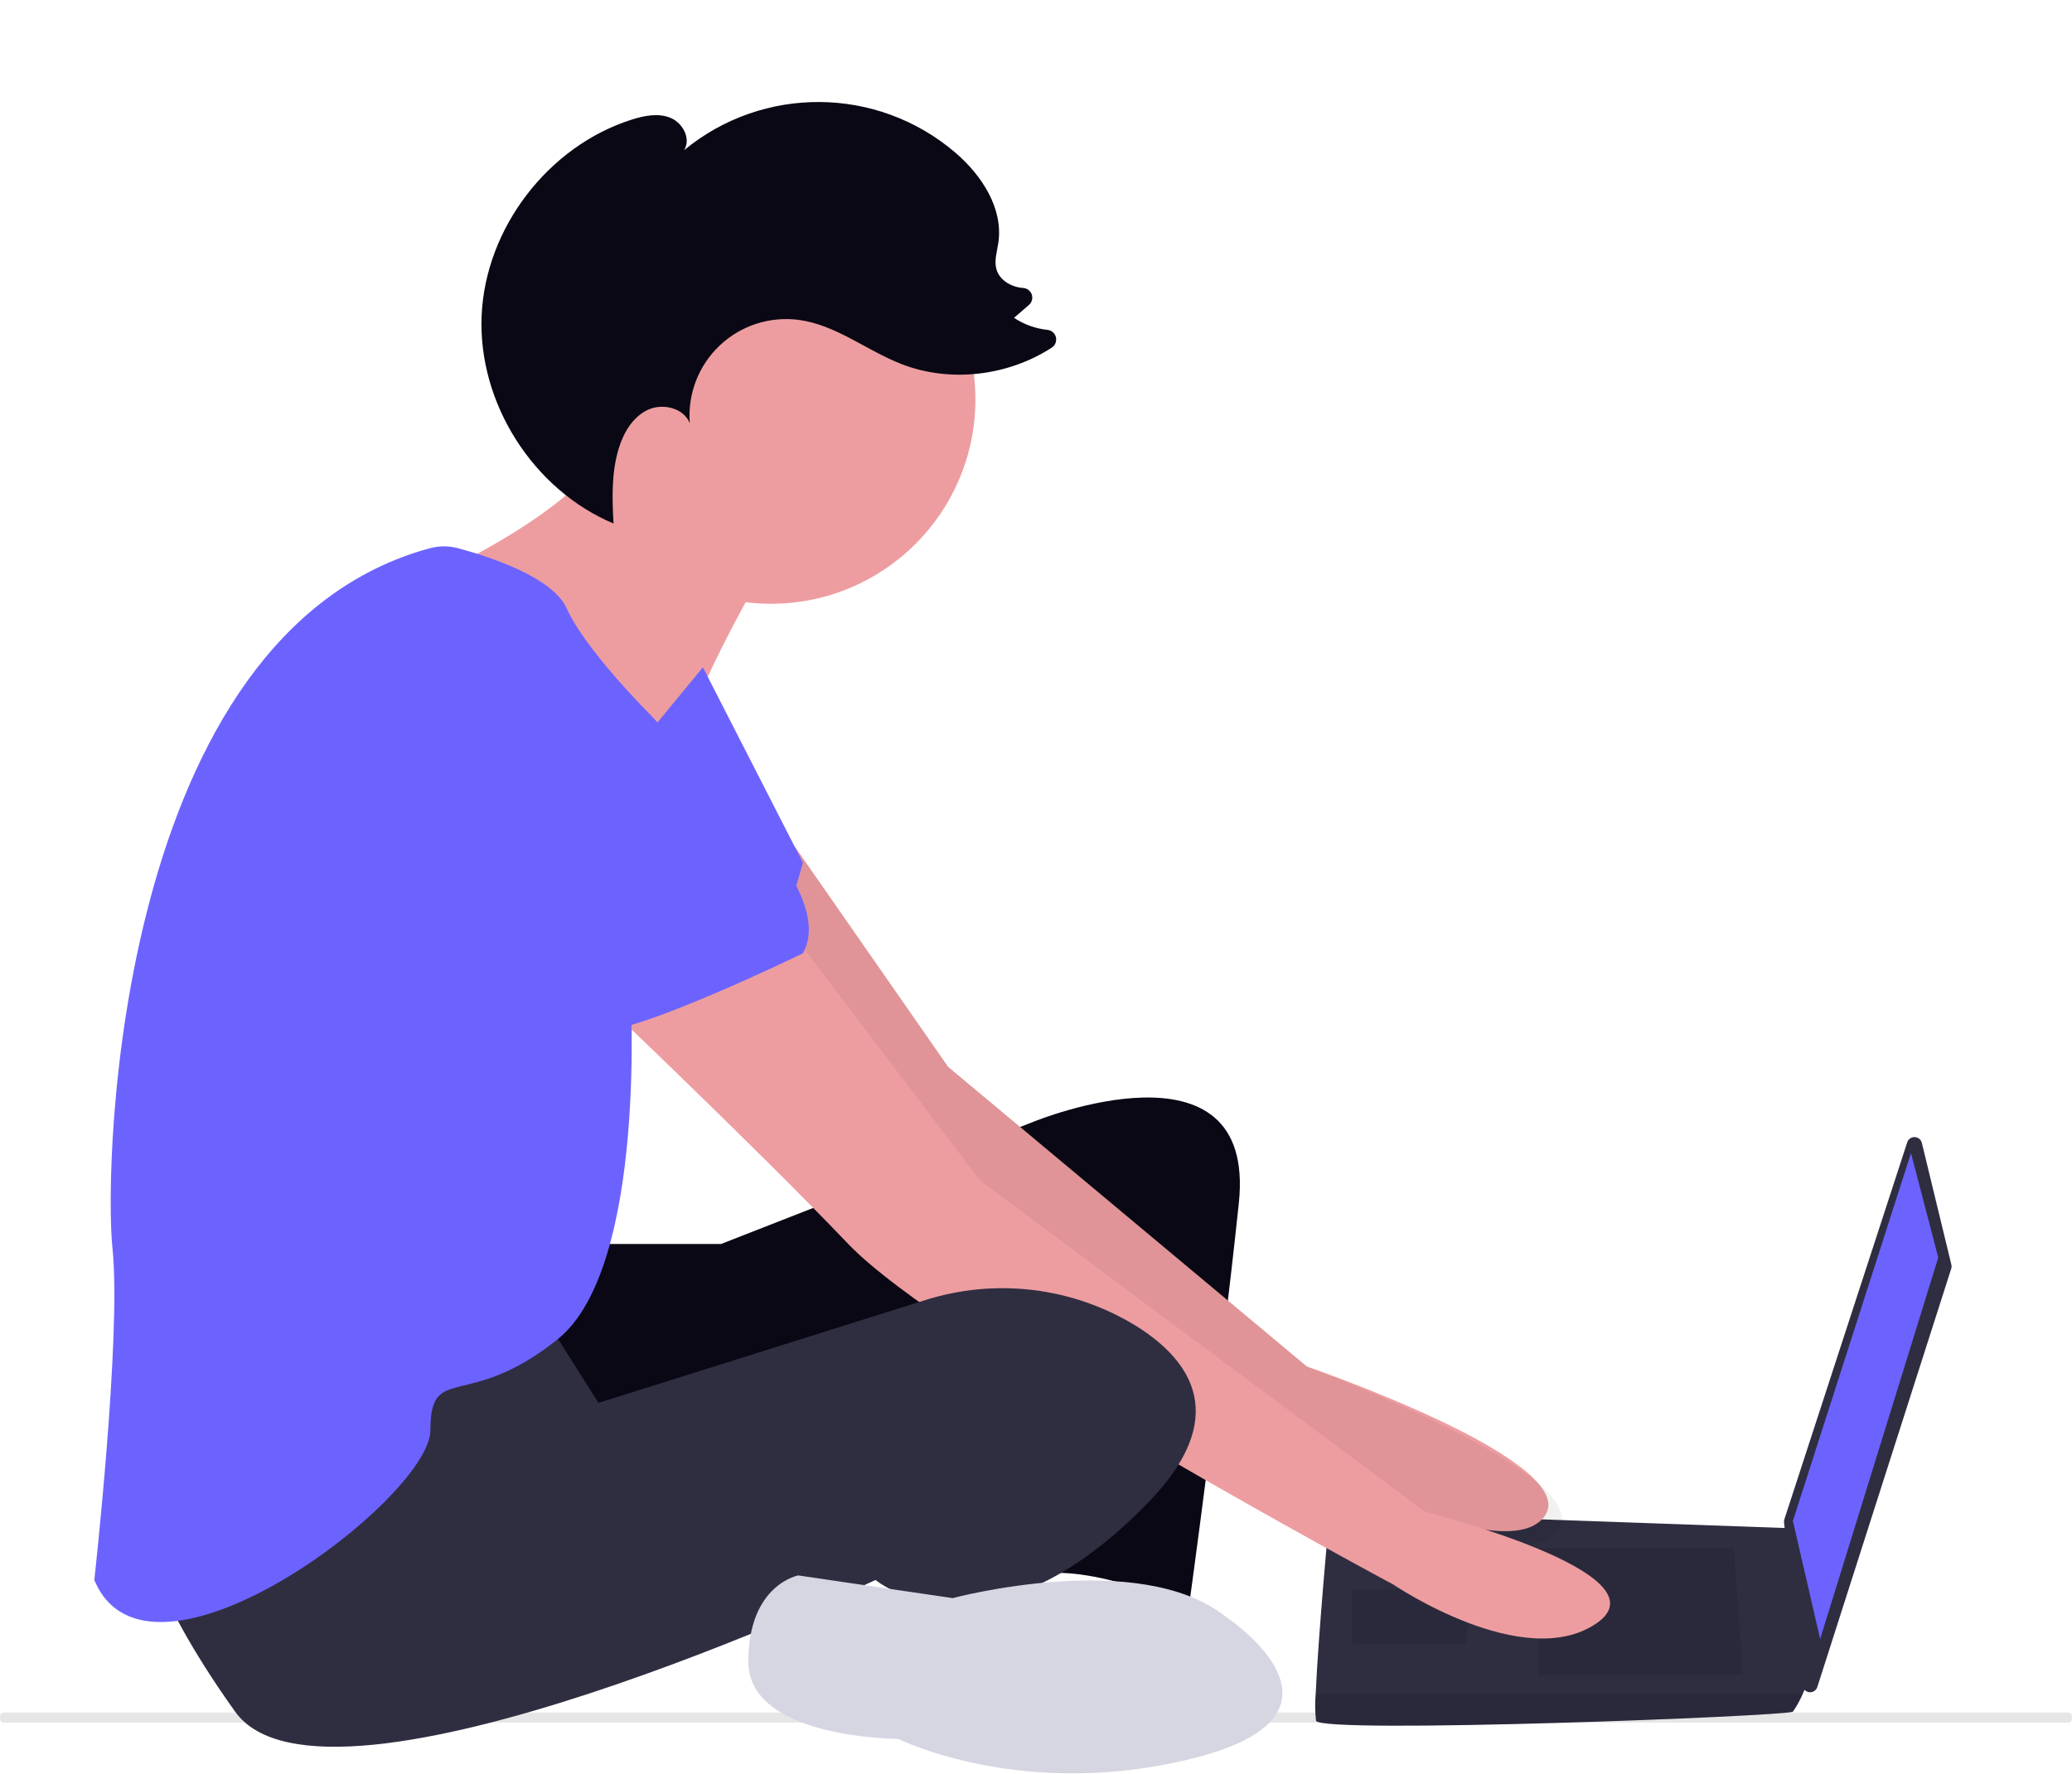
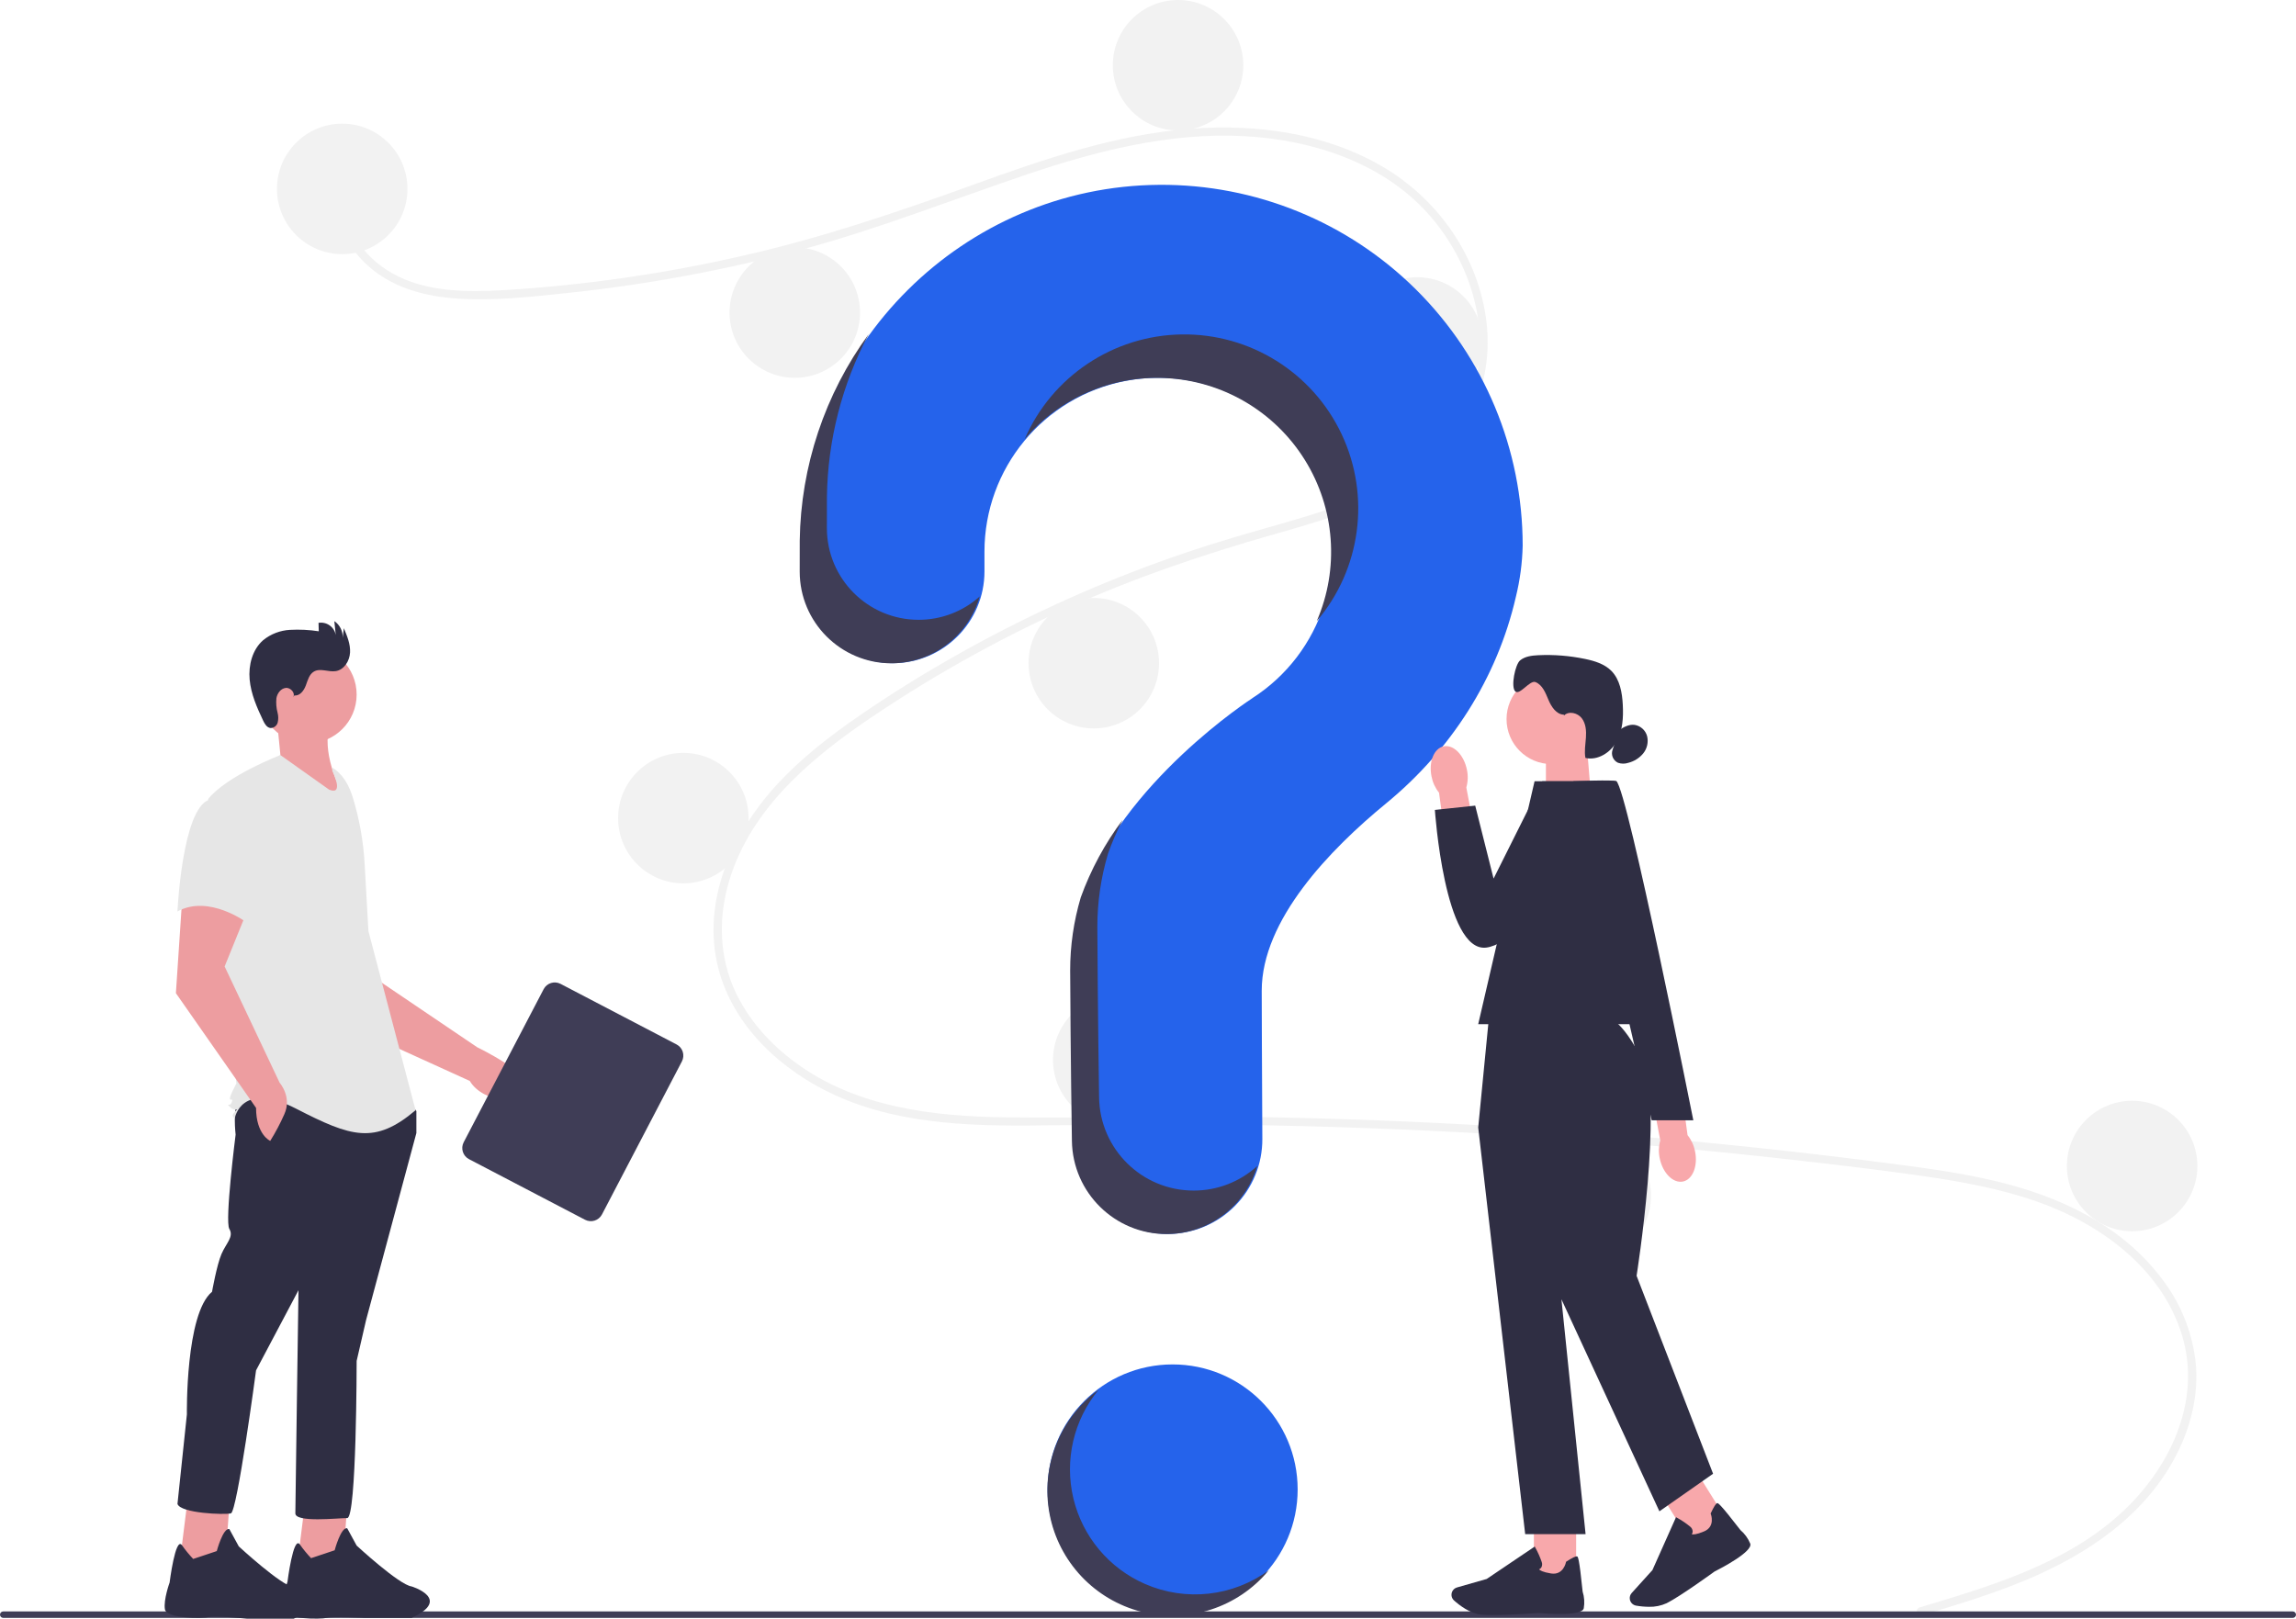
- <svg xmlns="http://www.w3.org/2000/svg" width="800.932" height="685.684" viewBox="0 0 800.932 685.684" role="img" artist="Katerina Limpitsouni" source="https://undraw.co/">
-   <g transform="translate(-673.43 -291.537)">
-     <path d="M255.615,690.678c0,1.077.589,1.953,1.32,1.956h798.284c.733,0,1.328-.876,1.328-1.956s-.595-1.956-1.328-1.956H256.943c-.731,0-1.326.867-1.328,1.945Z" transform="translate(417.815 264.968)" fill="#e6e6e6" />
-     <g transform="translate(709.893 291.537)">
-       <path d="M862.8,562.914l11.409,47.062a2.942,2.942,0,0,1-.057,1.588L822.4,773.293a2.94,2.94,0,0,1-5.72-.564l-7.159-63a2.943,2.943,0,0,1,.126-1.243l47.5-145.787a2.94,2.94,0,0,1,5.652.219Z" transform="translate(-156.371 -121.02)" fill="#2f2e41" />
-       <path d="M770.185,412.038l10.536,40.378L735.074,599.885l-10.533-45.644Z" transform="translate(-67.954 33.826)" fill="#6c63ff" />
-       <path d="M755.294,685.036c1.756,5.267,182.581-1.755,184.336-3.511a38.1,38.1,0,0,0,3.862-7.022c1.65-3.511,3.16-7.022,3.16-7.022l-7.022-56.846L760.561,604.28s-4.477,48.173-5.39,70.223a52.674,52.674,0,0,0,.123,10.534Z" transform="translate(-283.042 -19.719)" fill="#2f2e41" />
-       <path d="M770.445,458.005l3.509,49.156h-79V458.005Z" transform="translate(-136.679 140.595)" opacity="0.1" />
-       <path d="M718.935,462.825l.472-.093-2.226,21.159h-43.89V462.825Z" transform="translate(-186.994 151.575)" opacity="0.1" />
-       <path d="M755.294,635.947c1.756,5.267,182.581-1.755,184.336-3.511a38.1,38.1,0,0,0,3.862-7.022H755.171a52.674,52.674,0,0,0,.123,10.534Z" transform="translate(-283.042 29.37)" opacity="0.1" />
-       <path d="M701.736,612.7h49.156l121.135-47.4s86.024-35.112,79,31.6-19.311,156.247-19.311,156.247-38.623-17.556-59.69-12.289S865,633.763,865,633.763s-172.047,82.512-187.847,71.979-19.311-84.268-19.311-84.268Z" transform="translate(-508.622 -131.716)" fill="#090814" />
-       <path d="M725.184,526.777l59.489,85.472L923.364,728.117s108.959,37.389,91.4,58.456-105.448-28.611-105.448-28.611S749.562,642.094,744.3,633.316s-63.2-91.29-63.2-91.29Z" transform="translate(-454.624 -199.736)" fill="#ed9da0" />
-       <path d="M725.184,526.777l59.489,85.472L923.364,728.117s114.293,42.639,96.738,63.706-110.782-33.861-110.782-33.861S749.562,642.094,744.3,633.316s-63.2-91.29-63.2-91.29Z" transform="translate(-454.624 -199.736)" opacity="0.058" />
-       <path d="M774.141,543.536s-26.334,45.645-31.6,70.223-79-49.156-79-49.156l-9.656-25.456s69.345-32.478,64.079-58.812S774.141,543.536,774.141,543.536Z" transform="translate(-517.826 -318.87)" fill="#ed9da0" />
-       <circle cx="79.001" cy="79.001" r="79.001" transform="translate(182.579 75.442)" fill="#ed9da0" />
-       <path d="M753.21,537.178l71.979,94.8L997.235,760.137s94.4,23.767,66.311,43.078-78.6-14.989-78.6-14.989-173.8-93.046-210.67-131.669S668.942,552.979,668.942,552.979Z" transform="translate(-482.85 -175.577)" fill="#ed9da0" />
-       <path d="M774.467,589.243,795.534,622.6l125.73-39.555a98.857,98.857,0,0,1,82.307,9.93c21.945,13.825,35.99,35.77,4.389,68.248-63.2,64.956-105.335,29.845-105.335,29.845S690.2,791.135,655.087,741.979s-36.867-73.734-36.867-73.734S753.4,583.977,774.467,589.243Z" transform="translate(-600.664 -80.173)" fill="#2f2e41" />
-       <path d="M873.356,627.477s56.178,36.867-10.534,54.423-115.868-7.022-115.868-7.022-57.934,0-57.934-29.845,19.311-33.356,19.311-33.356l59.69,8.778S840,601.143,873.356,627.477Z" transform="translate(-436.215 -2.538)" fill="#d6d6e3" />
-       <g transform="translate(0 211.245)">
-         <path d="M724.234,506.005l38.623,75.49s-8.778,36.867-22.822,40.378S666.3,576.229,666.3,576.229Z" transform="translate(-488.986 -459.229)" fill="#6c63ff" />
-         <path d="M742.722,492.632a20.836,20.836,0,0,1,10.845.028c11.269,3.025,36.533,11.034,41.949,23.222,7.022,15.8,31.6,40.378,31.6,40.378s33.356,33.356,26.334,56.179S820.095,661.6,820.095,661.6s7.022,108.846-28.089,136.935-49.157,8.778-49.157,35.112S634,942.488,612.936,891.576c0,0,10.534-94.8,7.022-128.157C616.5,730.544,621.564,525.432,742.722,492.632Z" transform="translate(-612.936 -491.927)" fill="#6c63ff" />
-         <path d="M726.231,508.7s107.091,79,87.779,112.357c0,0-64.956,31.6-79,29.845s-68.468-63.2-82.512-68.468S631.43,482.367,726.231,508.7Z" transform="translate(-540.14 -463.68)" fill="#6c63ff" />
-       </g>
-       <path d="M31.08,37.594c4.012-3.2,8.7-6.144,13.829-5.979s10.329,4.8,9.267,9.817A81.5,81.5,0,0,1,152.26,4.654c12.747,4.5,25.247,13.494,28.175,26.69.752,3.387.913,7.1,3.028,9.852,2.667,3.468,7.769,4.253,11.97,3.033l.126-.037a3.747,3.747,0,0,1,4.528,5.29l-3.607,6.727a28.9,28.9,0,0,0,13.77-.293,3.744,3.744,0,0,1,3.976,5.827C202.334,78.07,182.465,88.614,162.189,88.49c-14.411-.088-28.97-5.055-42.994-1.741a37.346,37.346,0,0,0-25.119,52.427c-4.309-4.713-12.637-3.6-17.045,1.023s-5.548,11.517-5.1,17.887c.679,9.743,4.5,18.923,8.52,27.858-33.738-1.062-65.65-24.729-76.391-56.74C-6.73,97.061,4.574,58.738,31.08,37.594Z" transform="translate(192.224 0) rotate(21)" fill="#090814" />
+ <svg xmlns="http://www.w3.org/2000/svg" width="960" height="676.854" viewBox="0 0 960 676.854" role="img" artist="Katerina Limpitsouni" source="https://undraw.co/">
+   <g transform="translate(-537.662 -242.369)">
+     <circle cx="52.28" cy="52.28" r="52.28" transform="translate(975.673 812.908)" fill="#2563eb" />
+     <path d="M963.4,818.129c29.248-8.784,60.343-17.943,83.539-38.825,20.728-18.66,34.721-47.154,26.134-75.138-8.569-27.927-34.237-46.548-60.738-55.81-15.031-5.253-30.755-8.167-46.474-10.456-17.088-2.489-34.251-4.528-51.406-6.49Q810.258,619.493,705.28,616.85c-34.533-.87-69.06-.849-103.6-.347-30.845.448-63.33.437-91.944-12.673-22.252-10.194-42.447-28.742-48.647-53.114-7.157-28.134,6.044-56.785,24.981-77.161,9.982-10.74,21.648-19.78,33.682-28.092,13.056-9.017,26.567-17.4,40.371-25.217A562.168,562.168,0,0,1,645.1,381.07c14.485-5.267,29.186-9.811,44.015-14,12.521-3.54,25.081-7.085,37.183-11.908,23.394-9.324,45.644-25.117,51.592-51.009,5.638-24.539-3.868-51.179-20.531-69.409-19.279-21.091-48.347-30.336-76.216-31.832-31.287-1.679-61.853,6.151-91.26,16.089-31.365,10.6-62.053,22.787-94.08,31.372a633,633,0,0,1-96.828,18c-16,1.7-32.494,3.629-48.594,2.324-13.493-1.093-26.918-5.062-36.862-14.638-8.527-8.211-13.606-19.5-11.86-31.405.317-2.163,3.6-1.243,3.288.906-2.126,14.5,7.728,27.855,19.871,34.7,14.034,7.908,31.112,7.919,46.736,7.015a611.272,611.272,0,0,0,100.6-14.543c32.5-7.422,63.832-18.033,95.132-29.367,29.727-10.765,60.119-21.271,91.877-23.6,27.556-2.023,56.544,1.991,80.551,16.392,21.1,12.656,36.613,33.763,41.557,57.984,4.831,23.668-1.86,47.49-19.776,64.006-18.55,17.1-43.985,24.412-67.688,31.145-30.064,8.54-59.483,18.523-87.959,31.485a552.159,552.159,0,0,0-82.739,46.516c-25.284,17.278-50.236,39.018-58.232,69.841-3.725,14.358-3.037,29.586,3.2,43.148,5.542,12.059,14.669,22.2,25.3,30.025,25.368,18.667,57.341,22.5,87.984,22.881,34.416.428,68.833-.733,103.26-.168q105.242,1.727,210.052,12.812,26.263,2.78,52.46,6.145c15.709,2.018,31.47,4.024,46.914,7.609,27.461,6.374,54.183,18.63,71.251,41.913a69.692,69.692,0,0,1,13.578,34.6c1.195,13.1-2.011,26.219-7.933,37.87-13.107,25.788-37.657,42.191-63.729,52.968-13.964,5.772-28.449,10.145-42.906,14.486-2.106.632-3.006-2.657-.906-3.288Z" transform="translate(376.883 96.403)" fill="#f2f2f2" />
+     <circle cx="27.277" cy="27.277" r="27.277" transform="translate(653.466 294.081)" fill="#f2f2f2" />
+     <circle cx="27.277" cy="27.277" r="27.277" transform="translate(842.699 345.794)" fill="#f2f2f2" />
+     <circle cx="27.277" cy="27.277" r="27.277" transform="translate(1002.95 242.369)" fill="#f2f2f2" />
+     <circle cx="27.277" cy="27.277" r="27.277" transform="translate(1102.964 358.295)" fill="#f2f2f2" />
+     <circle cx="27.277" cy="27.277" r="27.277" transform="translate(967.717 492.406)" fill="#f2f2f2" />
+     <circle cx="27.277" cy="27.277" r="27.277" transform="translate(796.101 557.188)" fill="#f2f2f2" />
+     <circle cx="27.277" cy="27.277" r="27.277" transform="translate(977.946 658.34)" fill="#f2f2f2" />
+     <circle cx="27.277" cy="27.277" r="27.277" transform="translate(1173.429 715.166)" fill="#f2f2f2" />
+     <circle cx="27.277" cy="27.277" r="27.277" transform="translate(1401.872 702.664)" fill="#f2f2f2" />
+     <path d="M622.121,220.373c-81.707.577-148.608,66.976-149.769,148.677-.011.754-.016,6.058-.015,13A38.355,38.355,0,0,0,510.686,420.4h0a38.377,38.377,0,0,0,38.371-38.4c0-4.727-.006-7.994-.006-8.194a72.738,72.738,0,1,1,111.972,61.236l.013.016S606.451,470.194,589.81,518.4l.014,0a106.843,106.843,0,0,0-4.4,30.423c0,4.234.249,41.28.73,71.349a39.536,39.536,0,0,0,39.54,38.895h0a39.547,39.547,0,0,0,39.544-39.791c-.167-27.537-.258-59.6-.258-61.929,0-29.6,28.556-59.094,52.012-78.327,27.011-22.148,46.448-52.329,54.255-86.375a98.611,98.611,0,0,0,2.841-21.4A150.874,150.874,0,0,0,622.121,220.373Z" transform="translate(400.232 99.284)" fill="#2563eb" />
+     <path d="M1136.309,747.956H179.016a1.353,1.353,0,1,1,0-2.706h957.293a1.353,1.353,0,1,1,0,2.706Z" transform="translate(360 170.947)" fill="#3f3d56" />
+     <path d="M521.581,394.755h0a38.355,38.355,0,0,1-38.351-38.349c0-6.941,0-12.245.015-13A149.461,149.461,0,0,1,500.7,275.319a149.8,149.8,0,0,0-28.821,86.273c-.011.754-.016,6.058-.015,13a38.355,38.355,0,0,0,38.349,38.353h0a38.384,38.384,0,0,0,36.923-27.948A38.213,38.213,0,0,1,521.581,394.755Z" transform="translate(400.168 106.786)" fill="#3f3d56" />
+     <path d="M613.483,293.673a72.742,72.742,0,0,1,63.258,101.621,72.735,72.735,0,1,0-122.093-76.131,72.591,72.591,0,0,1,58.834-25.49Z" transform="translate(411.47 106.798)" fill="#3f3d56" />
+     <path d="M623,609.04h0a39.538,39.538,0,0,1-39.54-38.9c-.481-30.06-.73-67.106-.73-71.34a106.841,106.841,0,0,1,4.4-30.423l-.014,0a108.037,108.037,0,0,1,6.244-14.435,125.074,125.074,0,0,0-17.609,32.62l.014,0a106.841,106.841,0,0,0-4.4,30.423c0,4.234.249,41.28.73,71.349a39.536,39.536,0,0,0,39.54,38.895h0a39.552,39.552,0,0,0,37.96-28.462A39.392,39.392,0,0,1,623,609.04Z" transform="translate(413.753 131.173)" fill="#3f3d56" />
+     <path d="M603.828,744.91a52.273,52.273,0,0,1-19.4-81.249A52.277,52.277,0,1,0,655.539,739.2a52.246,52.246,0,0,1-51.711,5.711Z" transform="translate(412.607 159.807)" fill="#3f3d56" />
+     <g transform="translate(1135.87 516.267)">
+       <path d="M274.847,101.451l-18.867,6.2V80.5H273.1Z" transform="translate(-207.812 -42.416)" fill="#f8a8ab" />
+       <ellipse cx="18.799" cy="18.799" rx="18.799" ry="18.799" transform="translate(31.706 8.004)" fill="#f8a8ab" />
+       <path d="M260.955,60.3c-3.147-.093-5.215-3.274-6.434-6.176s-2.48-6.236-5.4-7.433c-2.388-.979-6.6,5.645-8.479,3.881-1.966-1.84-.05-11.283,2.034-12.977s4.936-2.025,7.62-2.151a78.078,78.078,0,0,1,19.559,1.569c3.974.827,8.058,2.076,10.926,4.942,3.628,3.645,4.556,9.139,4.818,14.277.27,5.257-.034,10.757-2.591,15.357s-7.906,7.991-13.036,6.818c-.515-2.784.008-5.645.211-8.479s-.008-5.881-1.738-8.133-5.417-3.147-7.425-1.148" transform="translate(-205.287 -35.364)" fill="#2f2e43" />
+       <path d="M291.721,72.216c1.882-1.375,4.135-2.531,6.446-2.245a6.5,6.5,0,0,1,5.257,4.8,8.349,8.349,0,0,1-1.628,7.113,11.784,11.784,0,0,1-6.278,3.962,6.621,6.621,0,0,1-4.3-.034,4.373,4.373,0,0,1-2.27-5.383" transform="translate(-212.925 -40.764)" fill="#2f2e43" />
+       <rect width="17.668" height="25.068" transform="translate(43.138 361.184)" fill="#f8a8ab" />
+       <path d="M226.427,505.82c-1.857,0-3.51-.042-4.756-.16-4.691-.43-9.171-3.9-11.424-5.923a3.2,3.2,0,0,1-.81-3.612h0a3.17,3.17,0,0,1,2.067-1.832l12.4-3.543L243.982,477.2l.228.4a35.787,35.787,0,0,1,2.717,6.1,2.715,2.715,0,0,1-.194,2.261,2.159,2.159,0,0,1-.933.776c.363.379,1.5,1.156,5.012,1.713,5.121.81,6.2-4.5,6.248-4.717l.034-.177.152-.1c2.439-1.569,3.941-2.286,4.455-2.134.321.093.861.262,2.32,14.715a14.856,14.856,0,0,1,.473,6.961c-.751,3.46-15.871,2.27-18.9,2-.084.008-11.407.819-19.161.819h-.008Z" transform="translate(-200.501 -104.397)" fill="#2f2e43" />
+       <rect width="17.668" height="25.068" transform="translate(96.126 350.822) rotate(-31.95)" fill="#f8a8ab" />
+       <path d="M305.5,499.023a31.637,31.637,0,0,1-5.34-.49,3.211,3.211,0,0,1-2.6-2.633h0a3.171,3.171,0,0,1,.784-2.649L307,483.683l9.872-22.123.4.219a35.788,35.788,0,0,1,5.535,3.738,2.689,2.689,0,0,1,1.026,2.025,2.135,2.135,0,0,1-.379,1.156c.506.135,1.882.187,5.155-1.2,4.775-2.017,2.885-7.1,2.8-7.307l-.067-.169.076-.16c1.24-2.624,2.126-4.025,2.649-4.168.329-.093.869-.236,9.754,11.264a14.8,14.8,0,0,1,4.083,5.653c1.19,3.333-12.268,10.328-14.977,11.695-.084.067-14.167,10.3-19.956,13.213a16.851,16.851,0,0,1-7.484,1.511h0Z" transform="translate(-214.303 -101.035)" fill="#2f2e43" />
+       <path d="M276.388,214.98h-49.47L222.429,261l19.642,170.034h25.253l-10.1-98.205,40.964,88.662,22.444-15.711L288.65,323.005s11.424-72.108,2.447-90.071-14.707-17.956-14.707-17.956h0Z" transform="translate(-202.57 -63.427)" fill="#2f2e43" />
+       <path d="M300.993,199.491H222.43L245.995,97.92h34.233Z" transform="translate(-202.57 -45.138)" fill="#2f2e43" />
+       <path d="M199.236,93.2c-1.257-6.176,1.046-11.821,5.129-12.606s8.412,3.595,9.661,9.771a15.33,15.33,0,0,1-.244,7.441l4.969,26.249-12.842,2.034L202.374,100a15.508,15.508,0,0,1-3.139-6.8Z" transform="translate(-198.893 -42.416)" fill="#f8a8ab" />
+       <path d="M276.036,97.918H245.851l-20.351,40.7-7.678-30.5-16.866,1.789s3.991,59.594,21.431,57.578,58.118-55.7,53.646-69.576h.008Z" transform="translate(-199.215 -45.136)" fill="#2f2e43" />
+       <path d="M326.276,275.28c1.257,6.176-1.046,11.822-5.129,12.606s-8.412-3.595-9.661-9.771a15.33,15.33,0,0,1,.244-7.442l-4.969-26.249,12.842-2.034,3.535,26.089a15.507,15.507,0,0,1,3.139,6.8Z" transform="translate(-215.746 -67.71)" fill="#f8a8ab" />
+       <path d="M269.54,97.861s17.154-.725,18.048,0c4.683,3.823,32.148,141.785,32.148,141.785h-17.4Z" transform="translate(-209.931 -45.078)" fill="#2f2e43" />
+     </g>
+     <g transform="translate(606.503 502.092)">
+       <path d="M802.988,361.878l17.819,35.274,53.267,24.218c5.689,9.615,23.768,10.351,25.083,4.136,1.476-6.975-21.955-18.2-21.955-18.2l-44.559-30.139-3.9-25.946Z" transform="translate(-746.5 -229.103)" fill="#ed9da0" />
+       <path d="M729.219,464.214,725.933,490.5l19.058,1.315,1.969-27.6Z" transform="translate(-670.628 -94.732)" fill="#ed9da0" />
+       <path d="M865.991,677.545a51.6,51.6,0,0,1-4.7-5.751c-2.728-3.78-5.152,15.608-5.152,15.608s-2.629,7.886-1.969,11.829,15.771,3.943,18.4,3.288,15.771,0,15.771,0h19.715c17.087-7.886,0-13.143,0-13.143-5.258-.657-23-17.087-23-17.087l-3.943-7.229c-2.628-.657-5.258,9.2-5.258,9.2Z" transform="translate(-804.773 -285.719)" fill="#2f2e43" />
+       <path d="M789.36,464.615,786.072,490.9l19.059,1.315,1.969-27.6Z" transform="translate(-780.058 -94.804)" fill="#ed9da0" />
+       <path d="M926.126,677.947a51.653,51.653,0,0,1-4.7-5.751c-2.731-3.78-5.154,15.608-5.154,15.608s-2.628,7.229-1.969,11.172,15.771,3.939,18.4,3.288,15.771.657,15.771.657h19.715c17.087-7.886,0-13.144,0-13.144-5.258-.658-23-17.087-23-17.087l-3.943-7.229c-2.628-.657-5.258,9.2-5.258,9.2Z" transform="translate(-914.194 -285.791)" fill="#2f2e43" />
+       <path d="M886.547,446.248c-2.629,3.288-1.314,14.458-1.314,14.458s-4.6,36.144-2.628,39.43-1.314,5.914-3.288,10.515-3.944,15.771-3.944,15.771c-11.172,9.2-10.515,51.259-10.515,51.259l-3.939,37.458c1.314,3.943,19.715,4.6,22.345,3.943s10.515-59.8,10.515-59.8l17.743-33.516s-1.314,89.374-1.314,93.32,17.743,1.969,21.686,1.969,3.943-65.717,3.943-65.717l3.943-17.085,21.03-78.2v-9.2l-3.288-4.6S889.175,442.962,886.547,446.248Z" transform="translate(-855.557 -245.985)" fill="#2f2e43" />
+       <path d="M922.73,251.326c-4.129,9.2-1.685,22.042,6.576,36.144L895.79,271.7l5.258-4.6-1.311-13.141Z" transform="translate(-852.639 -211.083)" fill="#ed9da0" />
+       <ellipse cx="20.373" cy="20.373" rx="20.373" ry="20.373" transform="translate(39.531 10.343)" fill="#ed9da0" />
+       <path d="M913.238,275.827c4.389,2.609,7.014,7.4,8.521,12.282a116.4,116.4,0,0,1,5,27.807l1.591,28.253,19.715,74.918c-17.085,14.458-26.94,11.172-49.944-.657s-25.63,3.946-25.63,3.946-1.969-.657,0-2.628,0,0-1.969-1.969,0,0,.657-1.969,0-.658-.657-1.314,2.628-6.576,2.628-6.576l-5.255-49.29-6.576-69.659c7.886-9.858,30.228-18.4,30.228-18.4l20.376,14.458c6.576,2.628,1.314-7.886,1.314-7.886Z" transform="translate(-843.147 -214.555)" fill="#e6e6e6" />
+       <path d="M929.576,343.937l-2.628,39.43,33.519,47.973c0,11.172,5.914,13.8,5.914,13.8a86.859,86.859,0,0,0,5.914-11.172c3.288-7.229-1.969-13.143-1.969-13.143l-23-48.629,9.858-24.315Z" transform="translate(-922.244 -227.791)" fill="#ed9da0" />
+       <path d="M950.6,293.123c-11.172,3.943-13.143,46.66-13.143,46.66,13.143-7.229,28.915,4.6,28.915,4.6s3.288-11.172,7.229-25.629a25.116,25.116,0,0,0-5.258-23.659S961.778,289.181,950.6,293.123Z" transform="translate(-932.102 -218.378)" fill="#e6e6e6" />
+       <path d="M18.824,31.062c2.266.295,3.975-2.023,4.766-4.167s1.4-4.637,3.366-5.795c2.692-1.581,6.134.321,9.211-.2,3.475-.589,5.734-4.272,5.913-7.792s-1.224-6.9-2.6-10.15L39,6.991A8,8,0,0,0,35.505,0l.616,5.918A6.282,6.282,0,0,0,28.9.721l.1,3.526A58.415,58.415,0,0,0,16.9,3.654,19.54,19.54,0,0,0,5.775,7.943C1.212,11.91-.455,18.439.1,24.459S3.148,36.135,5.739,41.6c.651,1.374,1.553,2.925,3.064,3.1a3.088,3.088,0,0,0,3.022-2.279,8.253,8.253,0,0,0-.037-4.055,17.21,17.21,0,0,1-.5-6.136c.358-2.033,1.822-4.043,3.871-4.291s4.147,2.094,3.162,3.911Z" transform="translate(35.443 0)" fill="#2f2e43" />
+       <path d="M298.55,550.829l33.429-64.009a5.247,5.247,0,0,1,7.072-2.219l48.523,25.342a5.247,5.247,0,0,1,2.219,7.072l-33.429,64.009a5.247,5.247,0,0,1-7.072,2.219L300.769,557.9A5.247,5.247,0,0,1,298.55,550.829Z" transform="translate(-173.513 -332.917)" fill="#3f3d56" />
    </g>
  </g>
</svg>
